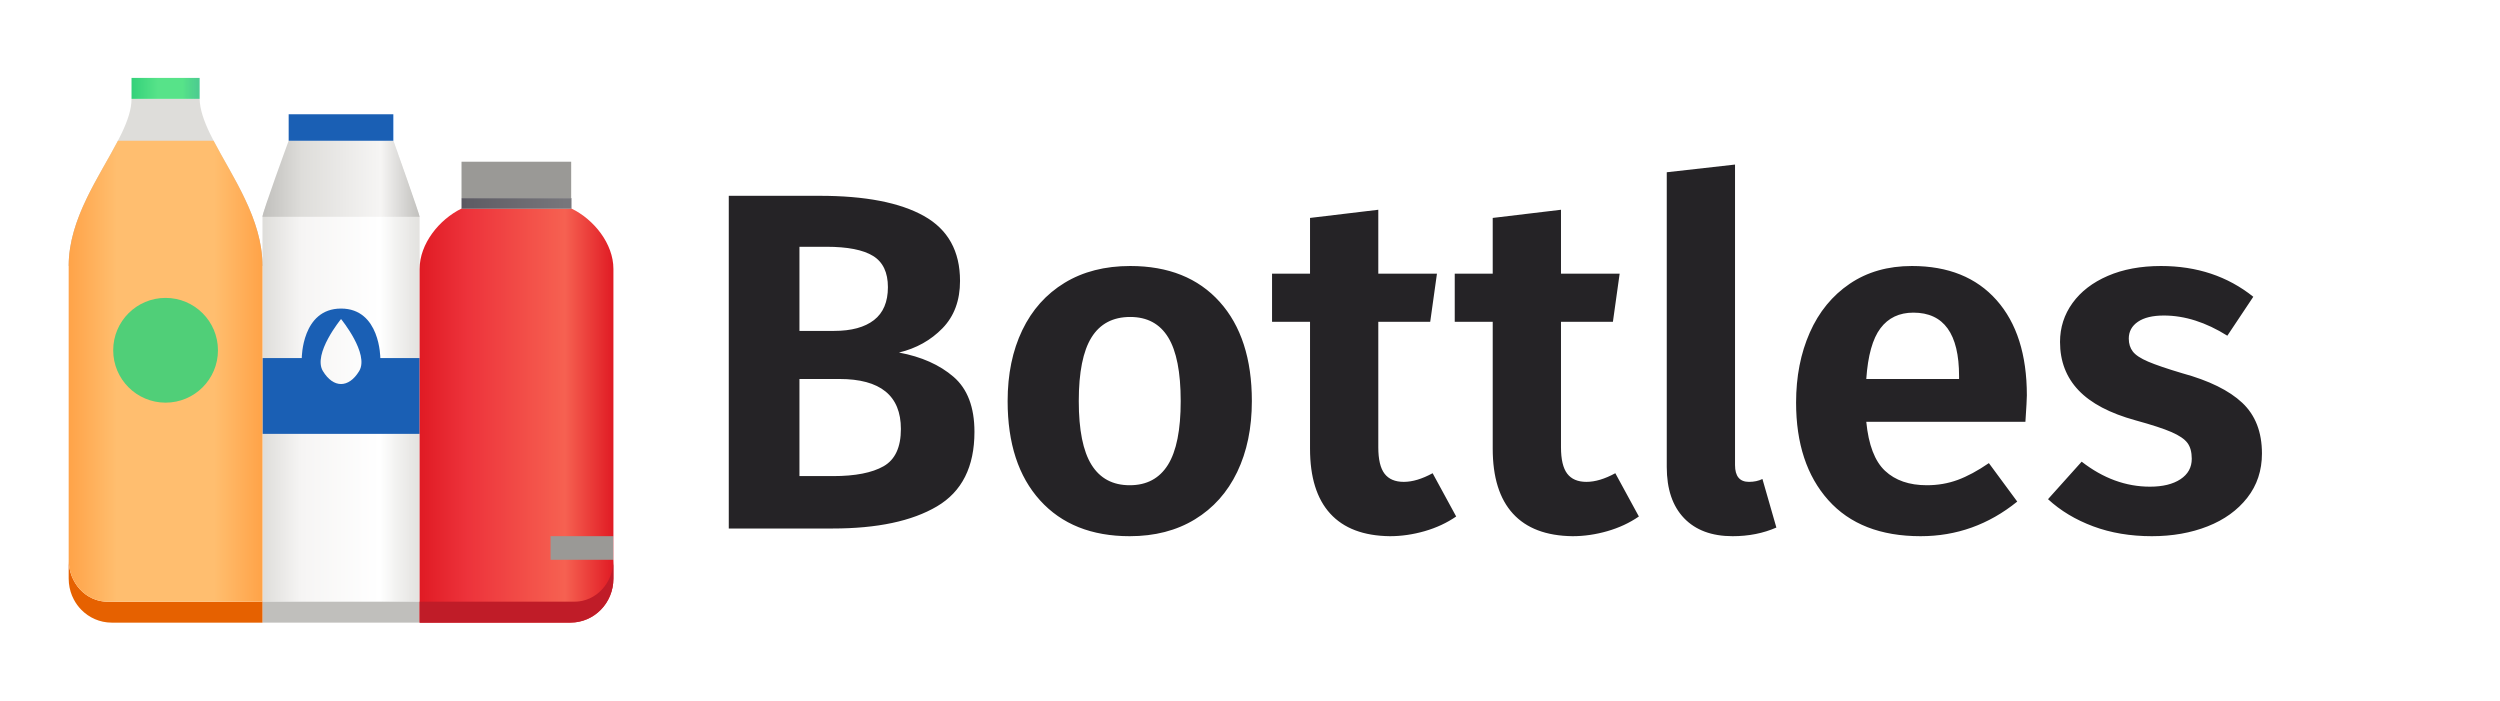
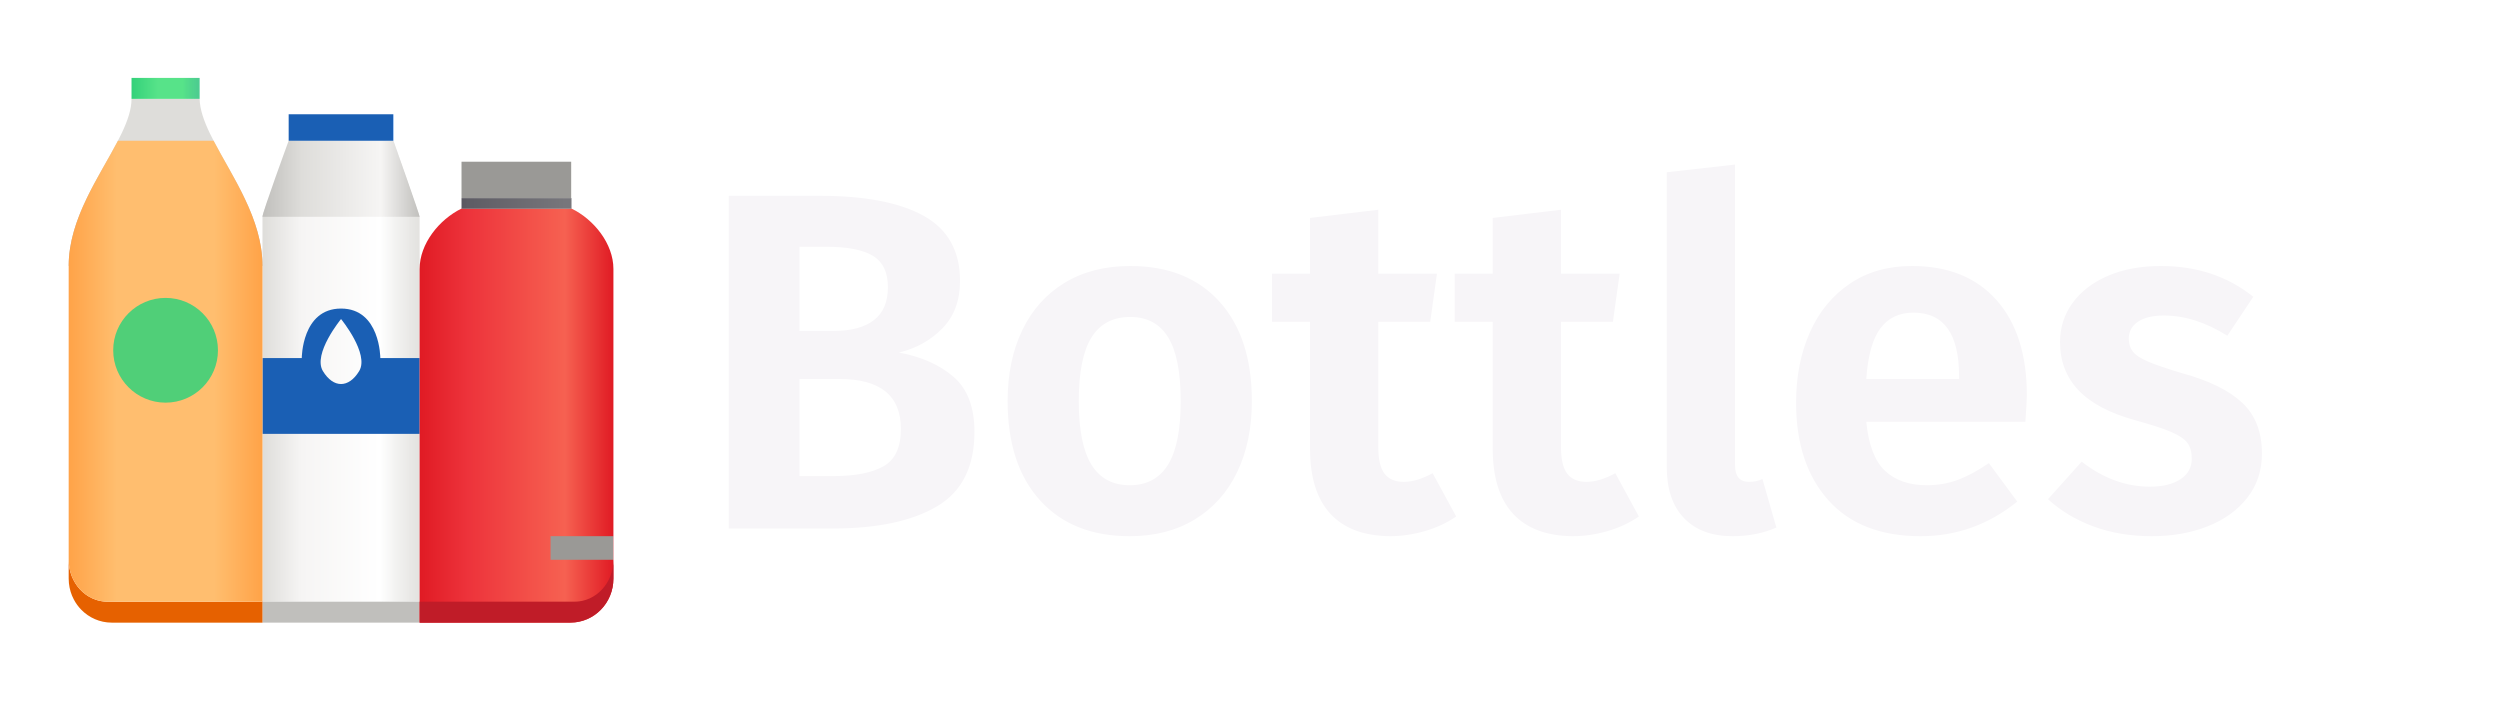
<svg xmlns="http://www.w3.org/2000/svg" style="isolation:isolate" viewBox="0 0 364 102" width="364pt" height="102pt">
  <defs>
    <clipPath id="_clipPath_5ljjap3fVZmWwTufLJ3iB6pXXg8SxkUK">
      <rect width="364" height="102" />
    </clipPath>
  </defs>
  <g clip-path="url(#_clipPath_5ljjap3fVZmWwTufLJ3iB6pXXg8SxkUK)">
    <clipPath id="_clipPath_hXYG2ucnxVAev7NZVrDkv4bcS057eVOR">
      <rect x="19" y="0" width="364" height="102" transform="matrix(1,0,0,1,0,0)" fill="rgb(255,255,255)" />
    </clipPath>
    <g clip-path="url(#_clipPath_hXYG2ucnxVAev7NZVrDkv4bcS057eVOR)">
      <g>
        <g>
-           <path d=" M 130.89 51.33 L 130.89 51.33 Q 135.79 52.24 138.835 54.865 L 138.835 54.865 L 138.835 54.865 Q 141.88 57.49 141.88 62.88 L 141.88 62.88 L 141.88 62.88 Q 141.88 70.51 136.42 73.73 L 136.42 73.73 L 136.42 73.73 Q 130.96 76.95 121.23 76.95 L 121.23 76.95 L 106.11 76.95 L 106.11 28.51 L 119.34 28.51 L 119.34 28.51 Q 129.28 28.51 134.53 31.45 L 134.53 31.45 L 134.53 31.45 Q 139.78 34.39 139.78 40.9 L 139.78 40.9 L 139.78 40.9 Q 139.78 45.17 137.225 47.795 L 137.225 47.795 L 137.225 47.795 Q 134.67 50.42 130.89 51.33 L 130.89 51.33 L 130.89 51.33 Z  M 120.32 35.93 L 116.4 35.93 L 116.4 48.18 L 121.44 48.18 L 121.44 48.18 Q 125.22 48.18 127.25 46.605 L 127.25 46.605 L 127.25 46.605 Q 129.28 45.03 129.28 41.81 L 129.28 41.81 L 129.28 41.81 Q 129.28 38.59 127.11 37.26 L 127.11 37.26 L 127.11 37.26 Q 124.94 35.93 120.32 35.93 L 120.32 35.93 L 120.32 35.93 Z  M 121.3 69.32 L 121.3 69.32 Q 126.13 69.32 128.65 67.885 L 128.65 67.885 L 128.65 67.885 Q 131.17 66.45 131.17 62.46 L 131.17 62.46 L 131.17 62.46 Q 131.17 55.18 122.21 55.18 L 122.21 55.18 L 116.4 55.18 L 116.4 69.32 L 121.3 69.32 L 121.3 69.32 Z  M 164.56 38.73 L 164.56 38.73 Q 172.89 38.73 177.58 43.945 L 177.58 43.945 L 177.58 43.945 Q 182.27 49.16 182.27 58.4 L 182.27 58.4 L 182.27 58.4 Q 182.27 64.28 180.135 68.725 L 180.135 68.725 L 180.135 68.725 Q 178 73.17 173.975 75.62 L 173.975 75.62 L 173.975 75.62 Q 169.95 78.07 164.49 78.07 L 164.49 78.07 L 164.49 78.07 Q 156.16 78.07 151.435 72.855 L 151.435 72.855 L 151.435 72.855 Q 146.71 67.64 146.71 58.4 L 146.71 58.4 L 146.71 58.4 Q 146.71 52.52 148.845 48.075 L 148.845 48.075 L 148.845 48.075 Q 150.98 43.63 155.005 41.18 L 155.005 41.18 L 155.005 41.18 Q 159.03 38.73 164.56 38.73 L 164.56 38.73 L 164.56 38.73 Z  M 164.56 46.15 L 164.56 46.15 Q 160.78 46.15 158.925 49.125 L 158.925 49.125 L 158.925 49.125 Q 157.07 52.1 157.07 58.4 L 157.07 58.4 L 157.07 58.4 Q 157.07 64.7 158.925 67.675 L 158.925 67.675 L 158.925 67.675 Q 160.78 70.65 164.49 70.65 L 164.49 70.65 L 164.49 70.65 Q 168.2 70.65 170.055 67.675 L 170.055 67.675 L 170.055 67.675 Q 171.91 64.7 171.91 58.4 L 171.91 58.4 L 171.91 58.4 Q 171.91 52.1 170.09 49.125 L 170.09 49.125 L 170.09 49.125 Q 168.27 46.15 164.56 46.15 L 164.56 46.15 L 164.56 46.15 Z  M 208.59 68.9 L 212.02 75.2 L 212.02 75.2 Q 209.99 76.6 207.435 77.335 L 207.435 77.335 L 207.435 77.335 Q 204.88 78.07 202.36 78.07 L 202.36 78.07 L 202.36 78.07 Q 196.62 78 193.68 74.78 L 193.68 74.78 L 193.68 74.78 Q 190.74 71.56 190.74 65.33 L 190.74 65.33 L 190.74 46.85 L 185.21 46.85 L 185.21 39.85 L 190.74 39.85 L 190.74 31.73 L 200.68 30.54 L 200.68 39.85 L 209.22 39.85 L 208.24 46.85 L 200.68 46.85 L 200.68 65.12 L 200.68 65.12 Q 200.68 67.78 201.59 68.97 L 201.59 68.97 L 201.59 68.97 Q 202.5 70.16 204.39 70.16 L 204.39 70.16 L 204.39 70.16 Q 206.28 70.16 208.59 68.9 L 208.59 68.9 L 208.59 68.9 Z  M 235.19 68.9 L 238.62 75.2 L 238.62 75.2 Q 236.59 76.6 234.035 77.335 L 234.035 77.335 L 234.035 77.335 Q 231.48 78.07 228.96 78.07 L 228.96 78.07 L 228.96 78.07 Q 223.22 78 220.28 74.78 L 220.28 74.78 L 220.28 74.78 Q 217.34 71.56 217.34 65.33 L 217.34 65.33 L 217.34 46.85 L 211.81 46.85 L 211.81 39.85 L 217.34 39.85 L 217.34 31.73 L 227.28 30.54 L 227.28 39.85 L 235.82 39.85 L 234.84 46.85 L 227.28 46.85 L 227.28 65.12 L 227.28 65.12 Q 227.28 67.78 228.19 68.97 L 228.19 68.97 L 228.19 68.97 Q 229.1 70.16 230.99 70.16 L 230.99 70.16 L 230.99 70.16 Q 232.88 70.16 235.19 68.9 L 235.19 68.9 L 235.19 68.9 Z  M 252.27 78.07 L 252.27 78.07 Q 247.72 78.07 245.2 75.445 L 245.2 75.445 L 245.2 75.445 Q 242.68 72.82 242.68 67.99 L 242.68 67.99 L 242.68 25.08 L 252.62 23.96 L 252.62 67.71 L 252.62 67.71 Q 252.62 70.16 254.65 70.16 L 254.65 70.16 L 254.65 70.16 Q 255.77 70.16 256.61 69.74 L 256.61 69.74 L 258.64 76.81 L 258.64 76.81 Q 255.77 78.07 252.27 78.07 L 252.27 78.07 L 252.27 78.07 Z  M 295.11 57.56 L 295.11 57.56 Q 295.11 58.26 294.9 61.41 L 294.9 61.41 L 271.73 61.41 L 271.73 61.41 Q 272.22 66.45 274.46 68.55 L 274.46 68.55 L 274.46 68.55 Q 276.7 70.65 280.55 70.65 L 280.55 70.65 L 280.55 70.65 Q 282.93 70.65 285.03 69.88 L 285.03 69.88 L 285.03 69.88 Q 287.13 69.11 289.58 67.43 L 289.58 67.43 L 293.71 73.03 L 293.71 73.03 Q 287.48 78.07 279.64 78.07 L 279.64 78.07 L 279.64 78.07 Q 270.89 78.07 266.2 72.82 L 266.2 72.82 L 266.2 72.82 Q 261.51 67.57 261.51 58.61 L 261.51 58.61 L 261.51 58.61 Q 261.51 52.94 263.505 48.425 L 263.505 48.425 L 263.505 48.425 Q 265.5 43.91 269.315 41.32 L 269.315 41.32 L 269.315 41.32 Q 273.13 38.73 278.38 38.73 L 278.38 38.73 L 278.38 38.73 Q 286.29 38.73 290.7 43.7 L 290.7 43.7 L 290.7 43.7 Q 295.11 48.67 295.11 57.56 L 295.11 57.56 L 295.11 57.56 Z  M 285.24 55.18 L 285.24 54.76 L 285.24 54.76 Q 285.24 45.52 278.59 45.52 L 278.59 45.52 L 278.59 45.52 Q 275.51 45.52 273.795 47.795 L 273.795 47.795 L 273.795 47.795 Q 272.08 50.07 271.73 55.18 L 271.73 55.18 L 285.24 55.18 L 285.24 55.18 Z  M 314.64 38.73 L 314.64 38.73 Q 322.48 38.73 328.08 43.21 L 328.08 43.21 L 324.3 48.88 L 324.3 48.88 Q 319.61 45.94 315.06 45.94 L 315.06 45.94 L 315.06 45.94 Q 312.61 45.94 311.28 46.85 L 311.28 46.85 L 311.28 46.85 Q 309.95 47.76 309.95 49.3 L 309.95 49.3 L 309.95 49.3 Q 309.95 50.42 310.545 51.19 L 310.545 51.19 L 310.545 51.19 Q 311.14 51.96 312.785 52.66 L 312.785 52.66 L 312.785 52.66 Q 314.43 53.36 317.72 54.34 L 317.72 54.34 L 317.72 54.34 Q 323.6 55.95 326.47 58.645 L 326.47 58.645 L 326.47 58.645 Q 329.34 61.34 329.34 66.03 L 329.34 66.03 L 329.34 66.03 Q 329.34 69.74 327.205 72.47 L 327.205 72.47 L 327.205 72.47 Q 325.07 75.2 321.43 76.635 L 321.43 76.635 L 321.43 76.635 Q 317.79 78.07 313.31 78.07 L 313.31 78.07 L 313.31 78.07 Q 308.62 78.07 304.77 76.635 L 304.77 76.635 L 304.77 76.635 Q 300.92 75.2 298.19 72.68 L 298.19 72.68 L 303.09 67.22 L 303.09 67.22 Q 307.78 70.86 313.03 70.86 L 313.03 70.86 L 313.03 70.86 Q 315.83 70.86 317.475 69.775 L 317.475 69.775 L 317.475 69.775 Q 319.12 68.69 319.12 66.8 L 319.12 66.8 L 319.12 66.8 Q 319.12 65.33 318.49 64.49 L 318.49 64.49 L 318.49 64.49 Q 317.86 63.65 316.18 62.915 L 316.18 62.915 L 316.18 62.915 Q 314.5 62.18 310.93 61.2 L 310.93 61.2 L 310.93 61.2 Q 305.33 59.66 302.635 56.825 L 302.635 56.825 L 302.635 56.825 Q 299.94 53.99 299.94 49.79 L 299.94 49.79 L 299.94 49.79 Q 299.94 46.64 301.76 44.12 L 301.76 44.12 L 301.76 44.12 Q 303.58 41.6 306.905 40.165 L 306.905 40.165 L 306.905 40.165 Q 310.23 38.73 314.64 38.73 L 314.64 38.73 L 314.64 38.73 Z " fill="rgb(37,35,38)" />
+           <path d=" M 130.89 51.33 L 130.89 51.33 Q 135.79 52.24 138.835 54.865 L 138.835 54.865 L 138.835 54.865 Q 141.88 57.49 141.88 62.88 L 141.88 62.88 L 141.88 62.88 Q 141.88 70.51 136.42 73.73 L 136.42 73.73 L 136.42 73.73 Q 130.96 76.95 121.23 76.95 L 121.23 76.95 L 106.11 76.95 L 106.11 28.51 L 119.34 28.51 L 119.34 28.51 Q 129.28 28.51 134.53 31.45 L 134.53 31.45 L 134.53 31.45 Q 139.78 34.39 139.78 40.9 L 139.78 40.9 L 139.78 40.9 Q 139.78 45.17 137.225 47.795 L 137.225 47.795 L 137.225 47.795 Q 134.67 50.42 130.89 51.33 L 130.89 51.33 L 130.89 51.33 Z  M 120.32 35.93 L 116.4 35.93 L 116.4 48.18 L 121.44 48.18 L 121.44 48.18 Q 125.22 48.18 127.25 46.605 L 127.25 46.605 L 127.25 46.605 Q 129.28 45.03 129.28 41.81 L 129.28 41.81 L 129.28 41.81 Q 129.28 38.59 127.11 37.26 L 127.11 37.26 L 127.11 37.26 Q 124.94 35.93 120.32 35.93 L 120.32 35.93 L 120.32 35.93 Z  M 121.3 69.32 L 121.3 69.32 Q 126.13 69.32 128.65 67.885 L 128.65 67.885 L 128.65 67.885 Q 131.17 66.45 131.17 62.46 L 131.17 62.46 L 131.17 62.46 Q 131.17 55.18 122.21 55.18 L 122.21 55.18 L 116.4 55.18 L 116.4 69.32 L 121.3 69.32 L 121.3 69.32 Z  M 164.56 38.73 L 164.56 38.73 Q 172.89 38.73 177.58 43.945 L 177.58 43.945 L 177.58 43.945 Q 182.27 49.16 182.27 58.4 L 182.27 58.4 L 182.27 58.4 Q 182.27 64.28 180.135 68.725 L 180.135 68.725 L 180.135 68.725 Q 178 73.17 173.975 75.62 L 173.975 75.62 L 173.975 75.62 Q 169.95 78.07 164.49 78.07 L 164.49 78.07 L 164.49 78.07 Q 156.16 78.07 151.435 72.855 L 151.435 72.855 L 151.435 72.855 Q 146.71 67.64 146.71 58.4 L 146.71 58.4 L 146.71 58.4 Q 146.71 52.52 148.845 48.075 L 148.845 48.075 L 148.845 48.075 Q 150.98 43.63 155.005 41.18 L 155.005 41.18 L 155.005 41.18 Q 159.03 38.73 164.56 38.73 L 164.56 38.73 L 164.56 38.73 Z  M 164.56 46.15 L 164.56 46.15 Q 160.78 46.15 158.925 49.125 L 158.925 49.125 L 158.925 49.125 Q 157.07 52.1 157.07 58.4 L 157.07 58.4 L 157.07 58.4 Q 157.07 64.7 158.925 67.675 L 158.925 67.675 L 158.925 67.675 Q 160.78 70.65 164.49 70.65 L 164.49 70.65 L 164.49 70.65 Q 168.2 70.65 170.055 67.675 L 170.055 67.675 L 170.055 67.675 Q 171.91 64.7 171.91 58.4 L 171.91 58.4 L 171.91 58.4 Q 171.91 52.1 170.09 49.125 L 170.09 49.125 L 170.09 49.125 Q 168.27 46.15 164.56 46.15 L 164.56 46.15 L 164.56 46.15 Z  M 208.59 68.9 L 212.02 75.2 L 212.02 75.2 Q 209.99 76.6 207.435 77.335 L 207.435 77.335 L 207.435 77.335 Q 204.88 78.07 202.36 78.07 L 202.36 78.07 L 202.36 78.07 Q 196.62 78 193.68 74.78 L 193.68 74.78 L 193.68 74.78 Q 190.74 71.56 190.74 65.33 L 190.74 65.33 L 190.74 46.85 L 185.21 46.85 L 185.21 39.85 L 190.74 39.85 L 190.74 31.73 L 200.68 30.54 L 200.68 39.85 L 209.22 39.85 L 208.24 46.85 L 200.68 46.85 L 200.68 65.12 L 200.68 65.12 Q 200.68 67.78 201.59 68.97 L 201.59 68.97 L 201.59 68.97 Q 202.5 70.16 204.39 70.16 L 204.39 70.16 L 204.39 70.16 Q 206.28 70.16 208.59 68.9 L 208.59 68.9 L 208.59 68.9 Z  M 235.19 68.9 L 238.62 75.2 L 238.62 75.2 Q 236.59 76.6 234.035 77.335 L 234.035 77.335 L 234.035 77.335 Q 231.48 78.07 228.96 78.07 L 228.96 78.07 L 228.96 78.07 Q 223.22 78 220.28 74.78 L 220.28 74.78 L 220.28 74.78 Q 217.34 71.56 217.34 65.33 L 217.34 65.33 L 217.34 46.85 L 211.81 46.85 L 211.81 39.85 L 217.34 39.85 L 217.34 31.73 L 227.28 30.54 L 227.28 39.85 L 235.82 39.85 L 234.84 46.85 L 227.28 46.85 L 227.28 65.12 L 227.28 65.12 Q 227.28 67.78 228.19 68.97 L 228.19 68.97 L 228.19 68.97 Q 229.1 70.16 230.99 70.16 L 230.99 70.16 L 230.99 70.16 Q 232.88 70.16 235.19 68.9 L 235.19 68.9 L 235.19 68.9 Z  M 252.27 78.07 L 252.27 78.07 Q 247.72 78.07 245.2 75.445 L 245.2 75.445 L 245.2 75.445 Q 242.68 72.82 242.68 67.99 L 242.68 67.99 L 242.68 25.08 L 252.62 23.96 L 252.62 67.71 L 252.62 67.71 Q 252.62 70.16 254.65 70.16 L 254.65 70.16 L 254.65 70.16 Q 255.77 70.16 256.61 69.74 L 256.61 69.74 L 258.64 76.81 L 258.64 76.81 Q 255.77 78.07 252.27 78.07 L 252.27 78.07 L 252.27 78.07 Z  M 295.11 57.56 L 295.11 57.56 Q 295.11 58.26 294.9 61.41 L 294.9 61.41 L 271.73 61.41 L 271.73 61.41 Q 272.22 66.45 274.46 68.55 L 274.46 68.55 L 274.46 68.55 Q 276.7 70.65 280.55 70.65 L 280.55 70.65 L 280.55 70.65 Q 282.93 70.65 285.03 69.88 L 285.03 69.88 L 285.03 69.88 Q 287.13 69.11 289.58 67.43 L 289.58 67.43 L 293.71 73.03 L 293.71 73.03 Q 287.48 78.07 279.64 78.07 L 279.64 78.07 L 279.64 78.07 Q 270.89 78.07 266.2 72.82 L 266.2 72.82 L 266.2 72.82 Q 261.51 67.57 261.51 58.61 L 261.51 58.61 L 261.51 58.61 Q 261.51 52.94 263.505 48.425 L 263.505 48.425 L 263.505 48.425 Q 265.5 43.91 269.315 41.32 L 269.315 41.32 L 269.315 41.32 Q 273.13 38.73 278.38 38.73 L 278.38 38.73 L 278.38 38.73 Q 286.29 38.73 290.7 43.7 L 290.7 43.7 L 290.7 43.7 Q 295.11 48.67 295.11 57.56 L 295.11 57.56 L 295.11 57.56 Z  M 285.24 55.18 L 285.24 54.76 L 285.24 54.76 Q 285.24 45.52 278.59 45.52 L 278.59 45.52 L 278.59 45.52 Q 275.51 45.52 273.795 47.795 L 273.795 47.795 L 273.795 47.795 Q 272.08 50.07 271.73 55.18 L 271.73 55.18 L 285.24 55.18 L 285.24 55.18 Z  M 314.64 38.73 L 314.64 38.73 Q 322.48 38.73 328.08 43.21 L 328.08 43.21 L 324.3 48.88 L 324.3 48.88 Q 319.61 45.94 315.06 45.94 L 315.06 45.94 L 315.06 45.94 Q 312.61 45.94 311.28 46.85 L 311.28 46.85 L 311.28 46.85 Q 309.95 47.76 309.95 49.3 L 309.95 49.3 L 309.95 49.3 Q 309.95 50.42 310.545 51.19 L 310.545 51.19 L 310.545 51.19 Q 311.14 51.96 312.785 52.66 L 312.785 52.66 L 312.785 52.66 Q 314.43 53.36 317.72 54.34 L 317.72 54.34 L 317.72 54.34 Q 323.6 55.95 326.47 58.645 L 326.47 58.645 L 326.47 58.645 Q 329.34 61.34 329.34 66.03 L 329.34 66.03 L 329.34 66.03 Q 329.34 69.74 327.205 72.47 L 327.205 72.47 L 327.205 72.47 Q 325.07 75.2 321.43 76.635 L 321.43 76.635 L 321.43 76.635 Q 317.79 78.07 313.31 78.07 L 313.31 78.07 L 313.31 78.07 Q 308.62 78.07 304.77 76.635 L 304.77 76.635 L 304.77 76.635 Q 300.92 75.2 298.19 72.68 L 298.19 72.68 L 303.09 67.22 L 303.09 67.22 Q 307.78 70.86 313.03 70.86 L 313.03 70.86 L 313.03 70.86 Q 315.83 70.86 317.475 69.775 L 317.475 69.775 L 317.475 69.775 Q 319.12 68.69 319.12 66.8 L 319.12 66.8 L 319.12 66.8 Q 319.12 65.33 318.49 64.49 L 318.49 64.49 L 318.49 64.49 Q 317.86 63.65 316.18 62.915 L 316.18 62.915 L 316.18 62.915 Q 314.5 62.18 310.93 61.2 L 310.93 61.2 L 310.93 61.2 Q 305.33 59.66 302.635 56.825 L 302.635 56.825 L 302.635 56.825 Q 299.94 53.99 299.94 49.79 L 299.94 49.79 L 299.94 49.79 Q 299.94 46.64 301.76 44.12 L 301.76 44.12 L 301.76 44.12 Q 303.58 41.6 306.905 40.165 L 306.905 40.165 L 306.905 40.165 Q 310.23 38.73 314.64 38.73 L 314.64 38.73 L 314.64 38.73 Z " fill="rgb(247,245,248)" />
        </g>
      </g>
    </g>
    <linearGradient id="_lgradient_33" x1="0" y1="0.5" x2="1" y2="0.5" gradientTransform="matrix(22.879,0,0,67.111,38.217,20.495)" gradientUnits="userSpaceOnUse">
      <stop offset="0%" stop-opacity="1" style="stop-color:rgb(222,221,218)" />
      <stop offset="25%" stop-opacity="1" style="stop-color:rgb(246,245,244)" />
      <stop offset="75%" stop-opacity="1" style="stop-color:rgb(255,255,255)" />
      <stop offset="100%" stop-opacity="0.855" style="stop-color:rgb(222,221,218)" />
    </linearGradient>
    <path d=" M 42.447 20.495 C 42.447 20.495 38.217 30.874 38.217 31.565 L 38.217 87.606 L 61.096 87.606 L 61.096 31.562 C 61.096 31.565 57.282 20.495 57.282 20.495 L 42.447 20.495 Z " fill="url(#_lgradient_33)" />
    <linearGradient id="_lgradient_34" x1="6.333333333330415e-7" y1="0.514" x2="1.003" y2="0.514" gradientTransform="matrix(22.879,0,0,11.067,38.217,20.495)" gradientUnits="userSpaceOnUse">
      <stop offset="0%" stop-opacity="1" style="stop-color:rgb(192,191,188)" />
      <stop offset="25%" stop-opacity="1" style="stop-color:rgb(222,221,218)" />
      <stop offset="75%" stop-opacity="1" style="stop-color:rgb(246,245,244)" />
      <stop offset="100%" stop-opacity="1" style="stop-color:rgb(192,191,188)" />
    </linearGradient>
    <path d=" M 42.03 20.495 C 42.03 20.495 38.217 30.874 38.217 31.562 L 61.096 31.562 C 61.096 31.19 57.282 20.495 57.282 20.495 L 42.03 20.495 Z " fill="url(#_lgradient_34)" />
    <linearGradient id="_lgradient_35" x1="2.5757708133067325e-8" y1="0.844" x2="1" y2="0.844" gradientTransform="matrix(28.217,0,0,24.329,10,14.394)" gradientUnits="userSpaceOnUse">
      <stop offset="0%" stop-opacity="1" style="stop-color:rgb(192,191,188)" />
      <stop offset="25%" stop-opacity="1" style="stop-color:rgb(222,221,218)" />
      <stop offset="75%" stop-opacity="1" style="stop-color:rgb(222,221,218)" />
      <stop offset="100%" stop-opacity="1" style="stop-color:rgb(192,191,188)" />
    </linearGradient>
    <path d=" M 10 38.718 C 10.378 38.73 38.217 38.718 38.217 38.718 C 38.217 28.944 29.185 20.495 29.066 14.394 L 19.151 14.394 C 19.151 20.495 9.997 28.944 10 38.718 Z " fill="url(#_lgradient_35)" />
    <path d=" M 61.096 87.606 L 38.217 87.606 L 38.217 90.656 L 61.096 90.656 L 61.096 87.606 Z " fill="rgb(192,191,188)" />
    <linearGradient id="_lgradient_36" x1="0" y1="0.5" x2="1" y2="0.5" gradientTransform="matrix(15.252,0,0,3.858,42.03,16.637)" gradientUnits="userSpaceOnUse">
      <stop offset="100%" stop-opacity="1" style="stop-color:rgb(26,95,180)" />
      <stop offset="100%" stop-opacity="1" style="stop-color:rgb(26,97,185)" />
      <stop offset="100%" stop-opacity="1" style="stop-color:rgb(29,114,217)" />
      <stop offset="100%" stop-opacity="1" style="stop-color:rgb(52,131,226)" />
    </linearGradient>
    <path d=" M 42.03 16.637 L 42.03 20.495 L 57.282 20.495 L 57.282 16.637 L 42.03 16.637 Z " fill="url(#_lgradient_36)" />
    <linearGradient id="_lgradient_37" x1="0" y1="0.5" x2="1" y2="0.5" gradientTransform="matrix(22.879,0,0,18.246,38.217,44.926)" gradientUnits="userSpaceOnUse">
      <stop offset="100%" stop-opacity="1" style="stop-color:rgb(26,95,180)" />
      <stop offset="100%" stop-opacity="1" style="stop-color:rgb(26,97,185)" />
      <stop offset="100%" stop-opacity="1" style="stop-color:rgb(29,114,217)" />
      <stop offset="100%" stop-opacity="1" style="stop-color:rgb(52,131,226)" />
    </linearGradient>
    <path d=" M 49.656 44.926 C 43.937 44.926 43.937 52.138 43.937 52.138 L 38.217 52.138 L 38.217 63.172 L 61.096 63.172 L 61.096 52.138 L 55.376 52.138 C 55.376 52.138 55.376 44.926 49.656 44.926 Z  M 49.656 46.451 C 49.656 46.451 53.815 51.524 52.293 54.033 C 50.77 56.541 48.539 56.541 47.017 54.033 C 45.495 51.524 49.656 46.451 49.656 46.451 Z " fill="url(#_lgradient_37)" />
    <path d=" M 38.217 87.606 L 15.663 87.606 C 15.568 87.606 15.469 87.603 15.374 87.597 C 15.276 87.594 15.18 87.585 15.085 87.573 C 14.987 87.564 14.894 87.552 14.799 87.534 C 14.704 87.519 14.614 87.502 14.519 87.481 C 14.427 87.463 14.334 87.439 14.245 87.412 C 14.156 87.388 14.066 87.361 13.977 87.332 C 13.798 87.272 13.625 87.204 13.456 87.126 C 13.286 87.052 13.119 86.965 12.958 86.87 C 12.8 86.778 12.645 86.676 12.493 86.566 C 12.341 86.456 12.196 86.34 12.058 86.215 C 11.918 86.092 11.781 85.961 11.656 85.821 C 11.528 85.684 11.406 85.538 11.29 85.389 C 11.174 85.237 11.066 85.083 10.965 84.919 C 10.864 84.758 10.769 84.591 10.682 84.418 C 10.596 84.245 10.515 84.067 10.444 83.882 C 10.372 83.7 10.307 83.516 10.253 83.322 C 10.2 83.131 10.152 82.938 10.116 82.738 C 10.077 82.539 10.048 82.336 10.03 82.13 C 10.012 81.925 10 81.716 10 81.505 L 10 84.237 L 10 84.24 C 10 84.46 10.012 84.68 10.033 84.895 L 10.033 84.898 C 10.054 85.112 10.086 85.324 10.128 85.532 C 10.167 85.741 10.22 85.946 10.28 86.146 L 10.28 86.149 C 10.34 86.349 10.411 86.542 10.489 86.736 C 10.566 86.927 10.655 87.114 10.754 87.296 C 11.04 87.838 11.403 88.336 11.826 88.771 C 12.955 89.929 14.516 90.647 16.25 90.656 L 38.217 90.656 L 38.217 87.606 Z " fill="rgb(230,97,0)" />
    <linearGradient id="_lgradient_38" x1="0" y1="0.579" x2="1" y2="0.579" gradientTransform="matrix(28.217,0,0,67.111,10,20.495)" gradientUnits="userSpaceOnUse">
      <stop offset="0%" stop-opacity="1" style="stop-color:rgb(255,163,72)" />
      <stop offset="25%" stop-opacity="1" style="stop-color:rgb(255,190,111)" />
      <stop offset="75%" stop-opacity="1" style="stop-color:rgb(255,190,111)" />
      <stop offset="100%" stop-opacity="1" style="stop-color:rgb(255,163,72)" />
    </linearGradient>
    <path d=" M 17.173 20.495 C 17.17 20.498 17.167 20.501 17.164 20.504 C 14.471 25.694 9.997 31.878 10 38.715 L 10 81.505 C 10 81.716 10.012 81.925 10.03 82.13 C 10.048 82.336 10.077 82.539 10.113 82.738 C 10.152 82.938 10.2 83.131 10.253 83.325 C 10.307 83.516 10.372 83.7 10.444 83.882 C 10.515 84.067 10.596 84.245 10.682 84.418 C 10.769 84.591 10.864 84.758 10.965 84.922 C 11.066 85.083 11.174 85.237 11.29 85.389 C 11.406 85.541 11.528 85.684 11.653 85.824 C 11.781 85.961 11.918 86.092 12.056 86.215 C 12.196 86.34 12.341 86.456 12.493 86.566 C 12.645 86.676 12.8 86.778 12.958 86.873 C 13.119 86.965 13.286 87.052 13.456 87.129 C 13.625 87.204 13.798 87.272 13.977 87.332 C 14.066 87.361 14.156 87.388 14.245 87.415 C 14.334 87.439 14.427 87.463 14.519 87.481 C 14.614 87.502 14.704 87.519 14.799 87.534 C 14.894 87.552 14.987 87.564 15.082 87.573 C 15.18 87.585 15.276 87.594 15.371 87.597 C 15.469 87.603 15.568 87.606 15.663 87.606 L 38.217 87.606 L 38.217 38.715 C 38.217 31.878 33.802 25.694 31.106 20.504 C 31.103 20.501 31.1 20.498 31.097 20.495 L 17.173 20.495 Z " fill="url(#_lgradient_38)" />
    <linearGradient id="_lgradient_39" x1="0" y1="0.489" x2="1" y2="0.489" gradientTransform="matrix(28.217,0,0,60.289,61.096,30.368)" gradientUnits="userSpaceOnUse">
      <stop offset="0%" stop-opacity="1" style="stop-color:rgb(224,27,36)" />
      <stop offset="25%" stop-opacity="1" style="stop-color:rgb(237,51,59)" />
      <stop offset="75%" stop-opacity="1" style="stop-color:rgb(246,97,81)" />
      <stop offset="100%" stop-opacity="1" style="stop-color:rgb(224,27,36)" />
    </linearGradient>
    <path d=" M 67.197 30.368 C 63.952 31.952 61.096 35.485 61.096 39.159 L 61.096 90.656 L 83.063 90.656 C 86.527 90.641 89.313 87.785 89.313 84.24 L 89.313 39.159 C 89.313 35.477 86.468 31.949 83.212 30.368 L 67.197 30.368 Z " fill="url(#_lgradient_39)" />
    <linearGradient id="_lgradient_40" x1="0" y1="0.5" x2="1" y2="0.5" gradientTransform="matrix(9.914,0,0,3.05,19.151,11.344)" gradientUnits="userSpaceOnUse">
      <stop offset="0%" stop-opacity="1" style="stop-color:rgb(51,209,122)" />
      <stop offset="38.845%" stop-opacity="1" style="stop-color:rgb(87,227,137)" />
      <stop offset="75%" stop-opacity="1" style="stop-color:rgb(87,227,137)" />
      <stop offset="100%" stop-opacity="0.855" style="stop-color:rgb(46,194,126)" />
    </linearGradient>
    <path d=" M 19.151 11.344 L 29.066 11.344 L 29.066 14.394 L 19.151 14.394 L 19.151 11.344 Z " fill="url(#_lgradient_40)" />
    <path d=" M 89.313 81.505 C 89.313 84.886 86.786 87.606 83.649 87.606 L 61.096 87.606 L 61.096 90.656 L 83.063 90.656 C 86.527 90.641 89.313 87.785 89.313 84.24 L 89.313 81.505 Z " fill="rgb(192,28,40)" />
    <linearGradient id="_lgradient_41" x1="-0.381" y1="0.5" x2="1.381" y2="0.5" gradientTransform="matrix(16.015,0,0,1.549,67.197,28.842)" gradientUnits="userSpaceOnUse">
      <stop offset="0%" stop-opacity="1" style="stop-color:rgb(61,56,70)" />
      <stop offset="25%" stop-opacity="1" style="stop-color:rgb(94,92,100)" />
      <stop offset="75%" stop-opacity="1" style="stop-color:rgb(119,118,123)" />
      <stop offset="100%" stop-opacity="1" style="stop-color:rgb(119,118,123)" />
    </linearGradient>
    <path d=" M 67.197 28.842 L 83.212 28.842 L 83.212 30.391 L 67.197 30.391 L 67.197 28.842 Z " fill="url(#_lgradient_41)" />
    <linearGradient id="_lgradient_42" x1="0" y1="0.5" x2="1" y2="0.5" gradientTransform="matrix(16.015,0,0,5.297,67.197,23.546)" gradientUnits="userSpaceOnUse">
      <stop offset="100%" stop-opacity="1" style="stop-color:rgb(154,153,150)" />
      <stop offset="100%" stop-opacity="1" style="stop-color:rgb(158,157,154)" />
      <stop offset="100%" stop-opacity="1" style="stop-color:rgb(193,192,189)" />
      <stop offset="100%" stop-opacity="1" style="stop-color:rgb(220,219,216)" />
    </linearGradient>
    <path d=" M 67.197 23.546 L 83.212 23.546 L 83.212 28.842 L 67.197 28.842 L 67.197 23.546 Z " fill="url(#_lgradient_42)" />
    <linearGradient id="_lgradient_43" x1="0" y1="0.5" x2="1" y2="0.5" gradientTransform="matrix(9.151,0,0,3.438,80.161,78.067)" gradientUnits="userSpaceOnUse">
      <stop offset="100%" stop-opacity="1" style="stop-color:rgb(154,153,150)" />
      <stop offset="100%" stop-opacity="1" style="stop-color:rgb(158,157,154)" />
      <stop offset="100%" stop-opacity="1" style="stop-color:rgb(193,192,189)" />
      <stop offset="100%" stop-opacity="1" style="stop-color:rgb(220,219,216)" />
    </linearGradient>
    <path d=" M 80.161 78.067 L 89.313 78.067 L 89.313 81.505 L 80.161 81.505 L 80.161 78.067 Z " fill="url(#_lgradient_43)" />
    <path d=" M 24.108 43.374 C 19.896 43.374 16.482 46.788 16.482 51 C 16.482 55.212 19.896 58.626 24.108 58.626 C 28.321 58.626 31.735 55.212 31.735 51 C 31.735 46.788 28.321 43.374 24.108 43.374 Z " fill="rgb(51,209,122)" fill-opacity="0.855" />
  </g>
</svg>
